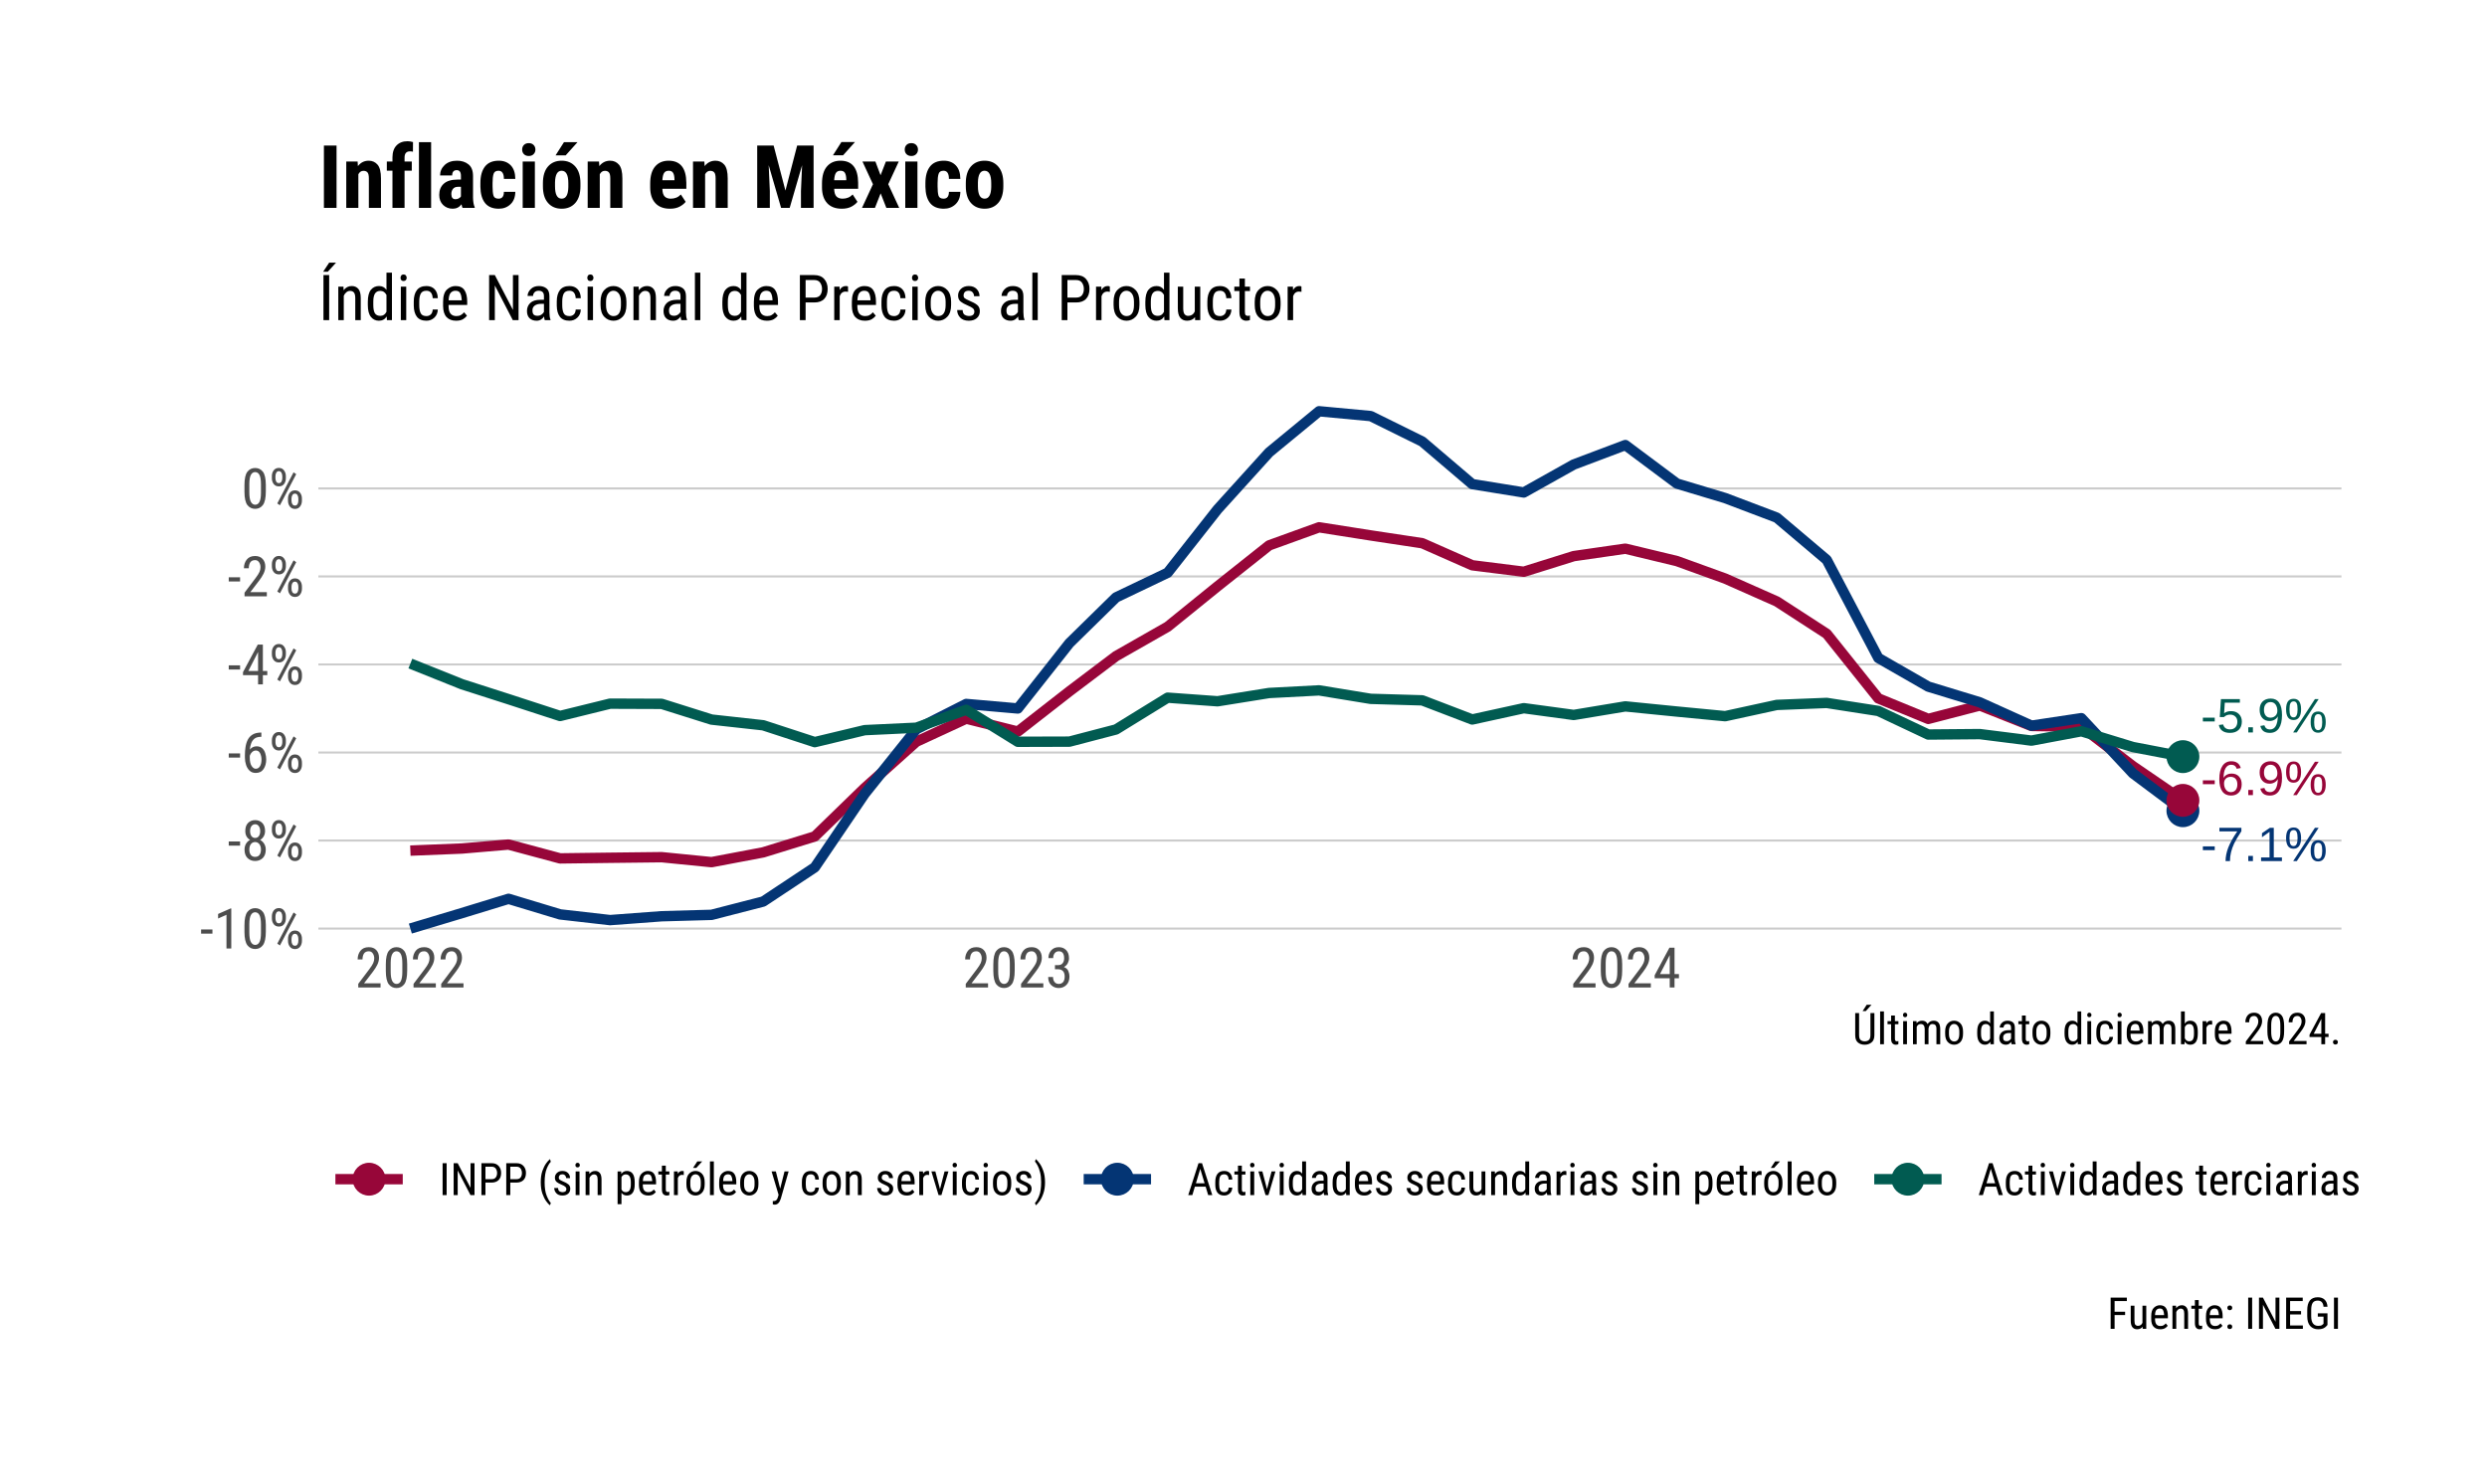
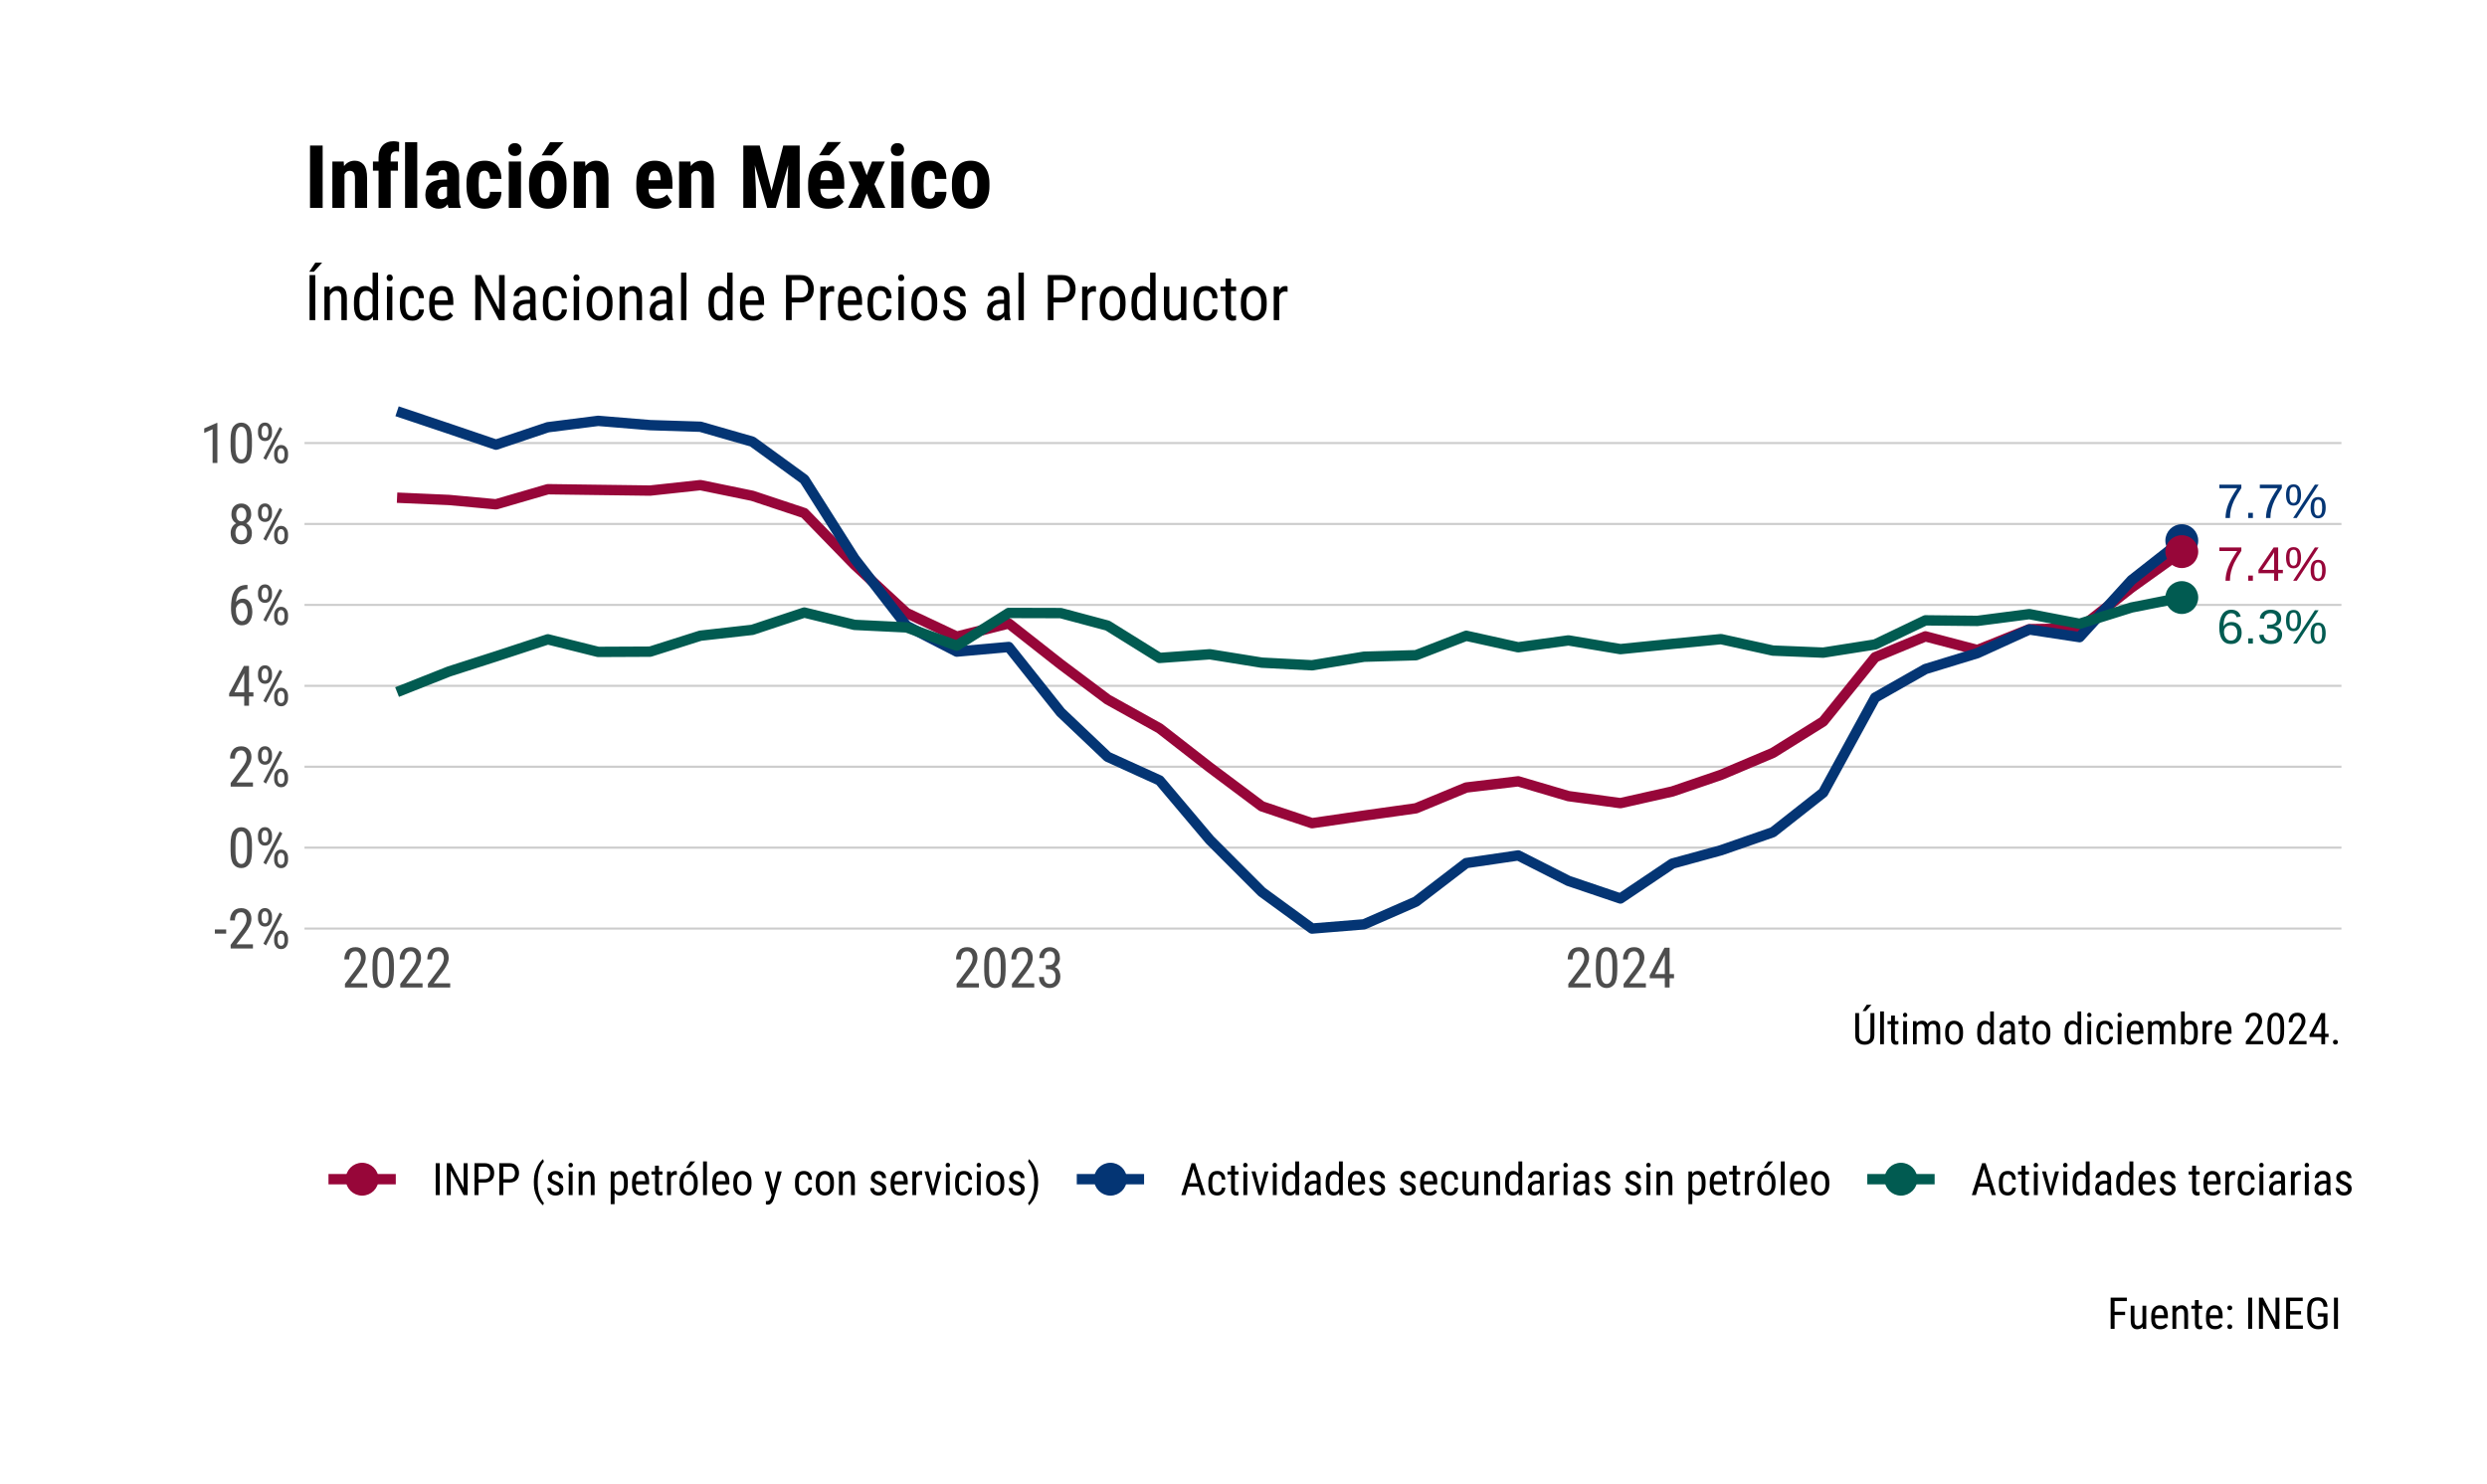
<svg xmlns="http://www.w3.org/2000/svg" class="svglite" width="510.67pt" height="304.67pt" viewBox="0 0 510.67 304.67">
  <defs>
    <style type="text/css">
    .svglite line, .svglite polyline, .svglite polygon, .svglite path, .svglite rect, .svglite circle {
      fill: none;
      stroke: #000000;
      stroke-linecap: round;
      stroke-linejoin: round;
      stroke-miterlimit: 10.00;
    }
    .svglite text {
      white-space: pre;
    }
  </style>
  </defs>
  <rect width="100%" height="100%" style="stroke: none; fill: none;" />
  <defs>
    <clipPath id="cpMC4wMHw1MTAuNjd8MC4wMHwzMDQuNjc=">
      <rect x="0.00" y="0.00" width="510.67" height="304.67" />
    </clipPath>
  </defs>
  <g clip-path="url(#cpMC4wMHw1MTAuNjd8MC4wMHwzMDQuNjc=)">
-     <polyline points="65.37,190.70 480.78,190.70 " style="stroke-width: 0.43; stroke: #CCCCCC; stroke-linecap: butt;" />
-     <polyline points="65.37,172.62 480.78,172.62 " style="stroke-width: 0.43; stroke: #CCCCCC; stroke-linecap: butt;" />
-     <polyline points="65.37,154.54 480.78,154.54 " style="stroke-width: 0.43; stroke: #CCCCCC; stroke-linecap: butt;" />
-     <polyline points="65.37,136.46 480.78,136.46 " style="stroke-width: 0.43; stroke: #CCCCCC; stroke-linecap: butt;" />
-     <polyline points="65.37,118.38 480.78,118.38 " style="stroke-width: 0.43; stroke: #CCCCCC; stroke-linecap: butt;" />
-     <polyline points="65.37,100.31 480.78,100.31 " style="stroke-width: 0.43; stroke: #CCCCCC; stroke-linecap: butt;" />
-     <polyline points="84.26,174.69 94.85,174.26 104.42,173.44 115.01,176.29 125.27,176.16 135.86,176.04 146.11,177.06 156.71,175.05 167.30,171.78 177.56,161.82 188.15,152.33 198.40,147.59 209.00,150.24 219.59,141.98 229.16,134.75 239.76,128.71 250.01,120.41 260.60,112.00 270.85,108.29 281.45,109.96 292.04,111.56 302.30,116.09 312.89,117.42 323.14,114.21 333.74,112.68 344.33,115.23 354.24,118.82 364.84,123.52 375.09,130.16 385.69,143.43 395.94,147.64 406.53,144.89 417.13,149.09 427.38,149.24 437.97,157.35 448.23,164.37 " style="stroke-width: 2.13; stroke: #970639; stroke-linecap: butt;" />
-     <polyline points="84.26,190.70 94.85,187.52 104.42,184.59 115.01,187.79 125.27,188.96 135.86,188.17 146.11,187.88 156.71,185.15 167.30,178.13 177.56,163.01 188.15,149.77 198.40,144.57 209.00,145.50 219.59,132.08 229.16,122.69 239.76,117.62 250.01,104.60 260.60,92.90 270.85,84.46 281.45,85.45 292.04,90.68 302.30,99.42 312.89,101.14 323.14,95.40 333.74,91.40 344.33,99.31 354.24,102.29 364.84,106.31 375.09,114.98 385.69,135.13 395.94,141.01 406.53,144.24 417.13,149.03 427.38,147.49 437.97,158.83 448.23,166.50 " style="stroke-width: 2.13; stroke: #043574; stroke-linecap: butt;" />
-     <polyline points="84.26,136.28 94.85,140.52 104.42,143.59 115.01,147.04 125.27,144.51 135.86,144.55 146.11,147.78 156.71,148.95 167.30,152.41 177.56,149.95 188.15,149.45 198.40,145.77 209.00,152.34 219.59,152.31 229.16,149.81 239.76,143.28 250.01,144.02 260.60,142.32 270.85,141.78 281.45,143.52 292.04,143.83 302.30,147.76 312.89,145.44 323.14,146.83 333.74,145.07 344.33,146.13 354.24,147.08 364.84,144.77 375.09,144.36 385.69,146.01 395.94,150.85 406.53,150.76 417.13,152.10 427.38,150.18 437.97,153.42 448.23,155.39 " style="stroke-width: 2.13; stroke: #015B51; stroke-linecap: butt;" />
-     <circle cx="448.23" cy="155.39" r="3.02" style="stroke-width: 0.71; stroke: #015B51; fill: #015B51;" />
-     <circle cx="448.23" cy="166.50" r="3.02" style="stroke-width: 0.71; stroke: #043574; fill: #043574;" />
-     <circle cx="448.23" cy="164.37" r="3.02" style="stroke-width: 0.71; stroke: #970639; fill: #970639;" />
-     <text x="451.89" y="150.42" style="font-size: 9.96px;fill: #015B51; font-family: &quot;Arial&quot;;" textLength="26.00px" lengthAdjust="spacingAndGlyphs">-5.9%</text>
-     <text x="451.89" y="176.85" style="font-size: 9.96px;fill: #043574; font-family: &quot;Arial&quot;;" textLength="26.00px" lengthAdjust="spacingAndGlyphs">-7.1%</text>
-     <text x="451.89" y="163.29" style="font-size: 9.96px;fill: #970639; font-family: &quot;Arial&quot;;" textLength="26.00px" lengthAdjust="spacingAndGlyphs">-6.9%</text>
-     <text x="62.51" y="194.79" text-anchor="end" style="font-size: 11.50px;fill: #4D4D4D; font-family: &quot;Roboto Condensed&quot;;" textLength="21.48px" lengthAdjust="spacingAndGlyphs">-10%</text>
-     <text x="62.51" y="176.71" text-anchor="end" style="font-size: 11.50px;fill: #4D4D4D; font-family: &quot;Roboto Condensed&quot;;" textLength="15.80px" lengthAdjust="spacingAndGlyphs">-8%</text>
-     <text x="62.51" y="158.63" text-anchor="end" style="font-size: 11.50px;fill: #4D4D4D; font-family: &quot;Roboto Condensed&quot;;" textLength="15.80px" lengthAdjust="spacingAndGlyphs">-6%</text>
-     <text x="62.51" y="140.55" text-anchor="end" style="font-size: 11.50px;fill: #4D4D4D; font-family: &quot;Roboto Condensed&quot;;" textLength="15.80px" lengthAdjust="spacingAndGlyphs">-4%</text>
-     <text x="62.51" y="122.47" text-anchor="end" style="font-size: 11.50px;fill: #4D4D4D; font-family: &quot;Roboto Condensed&quot;;" textLength="15.80px" lengthAdjust="spacingAndGlyphs">-2%</text>
-     <text x="62.51" y="104.39" text-anchor="end" style="font-size: 11.50px;fill: #4D4D4D; font-family: &quot;Roboto Condensed&quot;;" textLength="12.95px" lengthAdjust="spacingAndGlyphs">0%</text>
-     <text x="84.26" y="202.80" text-anchor="middle" style="font-size: 11.50px;fill: #4D4D4D; font-family: &quot;Roboto Condensed&quot;;" textLength="22.69px" lengthAdjust="spacingAndGlyphs">2022</text>
-     <text x="209.00" y="202.80" text-anchor="middle" style="font-size: 11.50px;fill: #4D4D4D; font-family: &quot;Roboto Condensed&quot;;" textLength="22.69px" lengthAdjust="spacingAndGlyphs">2023</text>
-     <text x="333.74" y="202.80" text-anchor="middle" style="font-size: 11.50px;fill: #4D4D4D; font-family: &quot;Roboto Condensed&quot;;" textLength="22.69px" lengthAdjust="spacingAndGlyphs">2024</text>
+     <polyline points="62.52,190.70 480.78,190.70 " style="stroke-width: 0.43; stroke: #CCCCCC; stroke-linecap: butt;" />
+     <polyline points="62.52,174.08 480.78,174.08 " style="stroke-width: 0.43; stroke: #CCCCCC; stroke-linecap: butt;" />
+     <polyline points="62.52,157.46 480.78,157.46 " style="stroke-width: 0.43; stroke: #CCCCCC; stroke-linecap: butt;" />
+     <polyline points="62.52,140.85 480.78,140.85 " style="stroke-width: 0.43; stroke: #CCCCCC; stroke-linecap: butt;" />
+     <polyline points="62.52,124.23 480.78,124.23 " style="stroke-width: 0.43; stroke: #CCCCCC; stroke-linecap: butt;" />
+     <polyline points="62.52,107.61 480.78,107.61 " style="stroke-width: 0.43; stroke: #CCCCCC; stroke-linecap: butt;" />
+     <polyline points="62.52,90.99 480.78,90.99 " style="stroke-width: 0.43; stroke: #CCCCCC; stroke-linecap: butt;" />
+     <polyline points="81.53,102.21 92.20,102.68 101.84,103.57 112.50,100.47 122.83,100.61 133.49,100.75 143.82,99.63 154.48,101.82 165.15,105.37 175.47,115.99 186.14,125.88 196.46,130.74 207.13,128.04 217.80,136.43 227.43,143.65 238.10,149.58 248.42,157.61 259.09,165.59 269.41,169.06 280.08,167.50 290.75,166.00 301.07,161.73 311.74,160.46 322.06,163.50 332.73,164.94 343.40,162.54 353.38,159.13 364.04,154.62 374.37,148.17 385.03,134.97 395.36,130.69 406.02,133.49 416.69,129.21 427.01,129.06 437.68,120.68 448.00,113.29 " style="stroke-width: 2.13; stroke: #970639; stroke-linecap: butt;" />
+     <polyline points="81.53,84.46 92.20,88.04 101.84,91.32 112.50,87.74 122.83,86.43 133.49,87.31 143.82,87.64 154.48,90.70 165.15,98.45 175.47,114.73 186.14,128.51 196.46,133.82 207.13,132.87 217.80,146.28 227.43,155.42 238.10,160.27 248.42,172.49 259.09,183.17 269.41,190.70 280.08,189.83 290.75,185.16 301.07,177.25 311.74,175.68 322.06,180.91 332.73,184.52 343.40,177.35 353.38,174.62 364.04,170.91 374.37,162.78 385.03,143.27 395.36,137.40 406.02,134.14 416.69,129.28 427.01,130.85 437.68,119.14 448.00,111.03 " style="stroke-width: 2.13; stroke: #043574; stroke-linecap: butt;" />
+     <polyline points="81.53,142.13 92.20,137.90 101.84,134.80 112.50,131.30 122.83,133.88 133.49,133.83 143.82,130.55 154.48,129.35 165.15,125.80 175.47,128.33 186.14,128.85 196.46,132.60 207.13,125.88 217.80,125.91 227.43,128.48 238.10,135.12 248.42,134.37 259.09,136.09 269.41,136.63 280.08,134.87 290.75,134.56 301.07,130.57 311.74,132.93 322.06,131.52 332.73,133.31 343.40,132.23 353.38,131.26 364.04,133.61 374.37,134.03 385.03,132.35 395.36,127.40 406.02,127.51 416.69,126.12 427.01,128.10 437.68,124.76 448.00,122.72 " style="stroke-width: 2.13; stroke: #015B51; stroke-linecap: butt;" />
+     <circle cx="448.00" cy="122.72" r="3.02" style="stroke-width: 0.71; stroke: #015B51; fill: #015B51;" />
+     <circle cx="448.00" cy="111.03" r="3.02" style="stroke-width: 0.71; stroke: #043574; fill: #043574;" />
+     <circle cx="448.00" cy="113.29" r="3.02" style="stroke-width: 0.71; stroke: #970639; fill: #970639;" />
+     <text x="455.20" y="132.17" style="font-size: 9.96px;fill: #015B51; font-family: &quot;Arial&quot;;" textLength="22.69px" lengthAdjust="spacingAndGlyphs">6.3%</text>
+     <text x="455.20" y="106.38" style="font-size: 9.96px;fill: #043574; font-family: &quot;Arial&quot;;" textLength="22.69px" lengthAdjust="spacingAndGlyphs">7.7%</text>
+     <text x="455.20" y="119.27" style="font-size: 9.96px;fill: #970639; font-family: &quot;Arial&quot;;" textLength="22.69px" lengthAdjust="spacingAndGlyphs">7.4%</text>
+     <text x="59.66" y="194.79" text-anchor="end" style="font-size: 11.50px;fill: #4D4D4D; font-family: &quot;Roboto Condensed&quot;;" textLength="15.80px" lengthAdjust="spacingAndGlyphs">-2%</text>
+     <text x="59.66" y="178.17" text-anchor="end" style="font-size: 11.50px;fill: #4D4D4D; font-family: &quot;Roboto Condensed&quot;;" textLength="12.95px" lengthAdjust="spacingAndGlyphs">0%</text>
+     <text x="59.66" y="161.55" text-anchor="end" style="font-size: 11.50px;fill: #4D4D4D; font-family: &quot;Roboto Condensed&quot;;" textLength="12.95px" lengthAdjust="spacingAndGlyphs">2%</text>
+     <text x="59.66" y="144.93" text-anchor="end" style="font-size: 11.50px;fill: #4D4D4D; font-family: &quot;Roboto Condensed&quot;;" textLength="12.95px" lengthAdjust="spacingAndGlyphs">4%</text>
+     <text x="59.66" y="128.31" text-anchor="end" style="font-size: 11.50px;fill: #4D4D4D; font-family: &quot;Roboto Condensed&quot;;" textLength="12.95px" lengthAdjust="spacingAndGlyphs">6%</text>
+     <text x="59.66" y="111.69" text-anchor="end" style="font-size: 11.50px;fill: #4D4D4D; font-family: &quot;Roboto Condensed&quot;;" textLength="12.95px" lengthAdjust="spacingAndGlyphs">8%</text>
+     <text x="59.66" y="95.08" text-anchor="end" style="font-size: 11.50px;fill: #4D4D4D; font-family: &quot;Roboto Condensed&quot;;" textLength="18.63px" lengthAdjust="spacingAndGlyphs">10%</text>
+     <text x="81.53" y="202.80" text-anchor="middle" style="font-size: 11.50px;fill: #4D4D4D; font-family: &quot;Roboto Condensed&quot;;" textLength="22.69px" lengthAdjust="spacingAndGlyphs">2022</text>
+     <text x="207.13" y="202.80" text-anchor="middle" style="font-size: 11.50px;fill: #4D4D4D; font-family: &quot;Roboto Condensed&quot;;" textLength="22.69px" lengthAdjust="spacingAndGlyphs">2023</text>
+     <text x="332.73" y="202.80" text-anchor="middle" style="font-size: 11.50px;fill: #4D4D4D; font-family: &quot;Roboto Condensed&quot;;" textLength="22.69px" lengthAdjust="spacingAndGlyphs">2024</text>
    <text x="480.78" y="214.46" text-anchor="end" style="font-size: 9.00px; font-family: &quot;Roboto Condensed&quot;;" textLength="100.58px" lengthAdjust="spacingAndGlyphs">Último dato diciembre 2024.</text>
-     <line x1="68.87" y1="242.17" x2="82.70" y2="242.17" style="stroke-width: 2.13; stroke: #970639; stroke-linecap: butt;" />
-     <circle cx="75.78" cy="242.17" r="3.02" style="stroke-width: 0.71; stroke: #970639; fill: #970639;" />
-     <line x1="222.52" y1="242.17" x2="236.35" y2="242.17" style="stroke-width: 2.13; stroke: #043574; stroke-linecap: butt;" />
-     <circle cx="229.43" cy="242.17" r="3.02" style="stroke-width: 0.71; stroke: #043574; fill: #043574;" />
-     <line x1="384.85" y1="242.17" x2="398.67" y2="242.17" style="stroke-width: 2.13; stroke: #015B51; stroke-linecap: butt;" />
-     <circle cx="391.76" cy="242.17" r="3.02" style="stroke-width: 0.71; stroke: #015B51; fill: #015B51;" />
-     <text x="90.15" y="245.43" style="font-size: 9.20px; font-family: &quot;Roboto Condensed&quot;;" textLength="124.91px" lengthAdjust="spacingAndGlyphs">INPP (sin petróleo y con servicios)</text>
-     <text x="243.80" y="245.43" style="font-size: 9.20px; font-family: &quot;Roboto Condensed&quot;;" textLength="133.59px" lengthAdjust="spacingAndGlyphs">Actividades secundarias sin petróleo</text>
-     <text x="406.13" y="245.43" style="font-size: 9.20px; font-family: &quot;Roboto Condensed&quot;;" textLength="78.61px" lengthAdjust="spacingAndGlyphs">Actividades terciarias</text>
-     <text x="65.37" y="65.74" style="font-size: 13.00px; font-family: &quot;Roboto Condensed&quot;;" textLength="202.55px" lengthAdjust="spacingAndGlyphs">Índice Nacional de Precios al Productor</text>
-     <text x="65.37" y="42.69" style="font-size: 18.00px; font-weight: bold; font-family: &quot;Roboto Condensed&quot;;" textLength="141.19px" lengthAdjust="spacingAndGlyphs">Inflación en México</text>
+     <line x1="67.45" y1="242.17" x2="81.27" y2="242.17" style="stroke-width: 2.13; stroke: #970639; stroke-linecap: butt;" />
+     <circle cx="74.36" cy="242.17" r="3.02" style="stroke-width: 0.71; stroke: #970639; fill: #970639;" />
+     <line x1="221.10" y1="242.17" x2="234.92" y2="242.17" style="stroke-width: 2.13; stroke: #043574; stroke-linecap: butt;" />
+     <circle cx="228.01" cy="242.17" r="3.02" style="stroke-width: 0.71; stroke: #043574; fill: #043574;" />
+     <line x1="383.42" y1="242.17" x2="397.25" y2="242.17" style="stroke-width: 2.13; stroke: #015B51; stroke-linecap: butt;" />
+     <circle cx="390.33" cy="242.17" r="3.02" style="stroke-width: 0.71; stroke: #015B51; fill: #015B51;" />
+     <text x="88.73" y="245.43" style="font-size: 9.20px; font-family: &quot;Roboto Condensed&quot;;" textLength="124.91px" lengthAdjust="spacingAndGlyphs">INPP (sin petróleo y con servicios)</text>
+     <text x="242.38" y="245.43" style="font-size: 9.20px; font-family: &quot;Roboto Condensed&quot;;" textLength="133.59px" lengthAdjust="spacingAndGlyphs">Actividades secundarias sin petróleo</text>
+     <text x="404.70" y="245.43" style="font-size: 9.20px; font-family: &quot;Roboto Condensed&quot;;" textLength="78.61px" lengthAdjust="spacingAndGlyphs">Actividades terciarias</text>
+     <text x="62.52" y="65.74" style="font-size: 13.00px; font-family: &quot;Roboto Condensed&quot;;" textLength="202.55px" lengthAdjust="spacingAndGlyphs">Índice Nacional de Precios al Productor</text>
+     <text x="62.52" y="42.69" style="font-size: 18.00px; font-weight: bold; font-family: &quot;Roboto Condensed&quot;;" textLength="141.19px" lengthAdjust="spacingAndGlyphs">Inflación en México</text>
    <text x="480.78" y="272.90" text-anchor="end" style="font-size: 9.00px; font-family: &quot;Roboto Condensed&quot;;" textLength="48.18px" lengthAdjust="spacingAndGlyphs">Fuente: INEGI</text>
  </g>
</svg>
